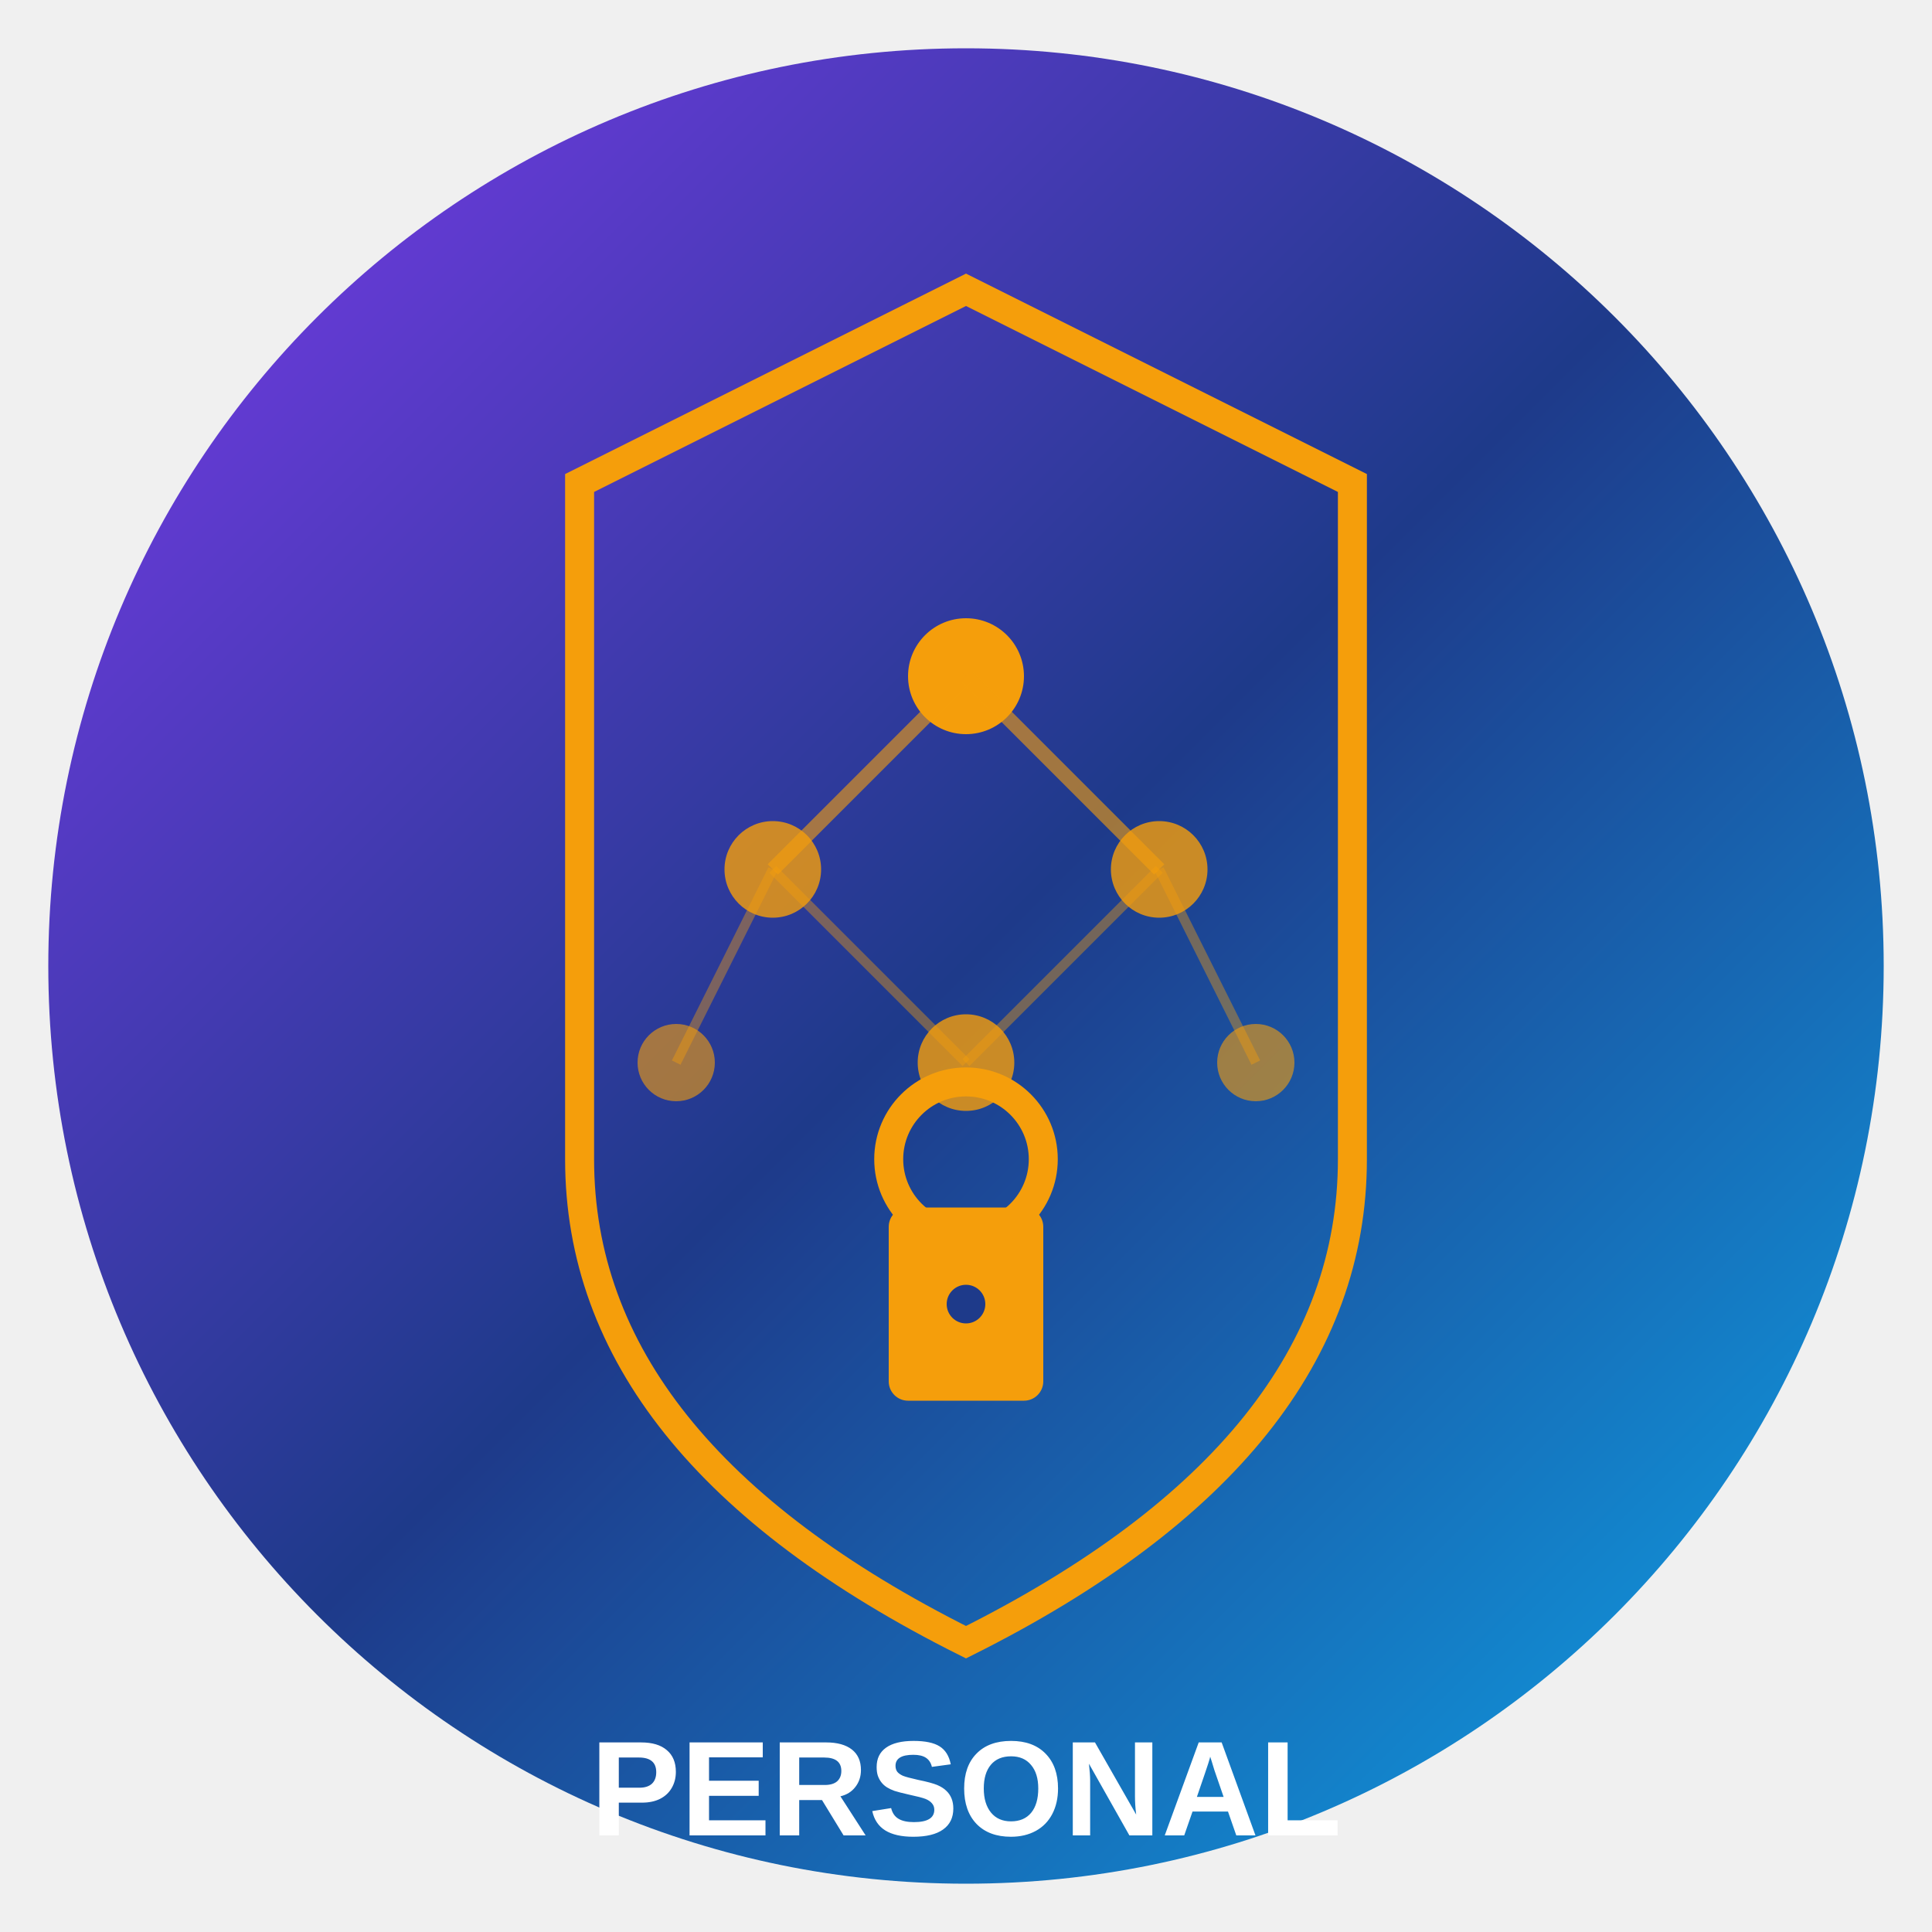
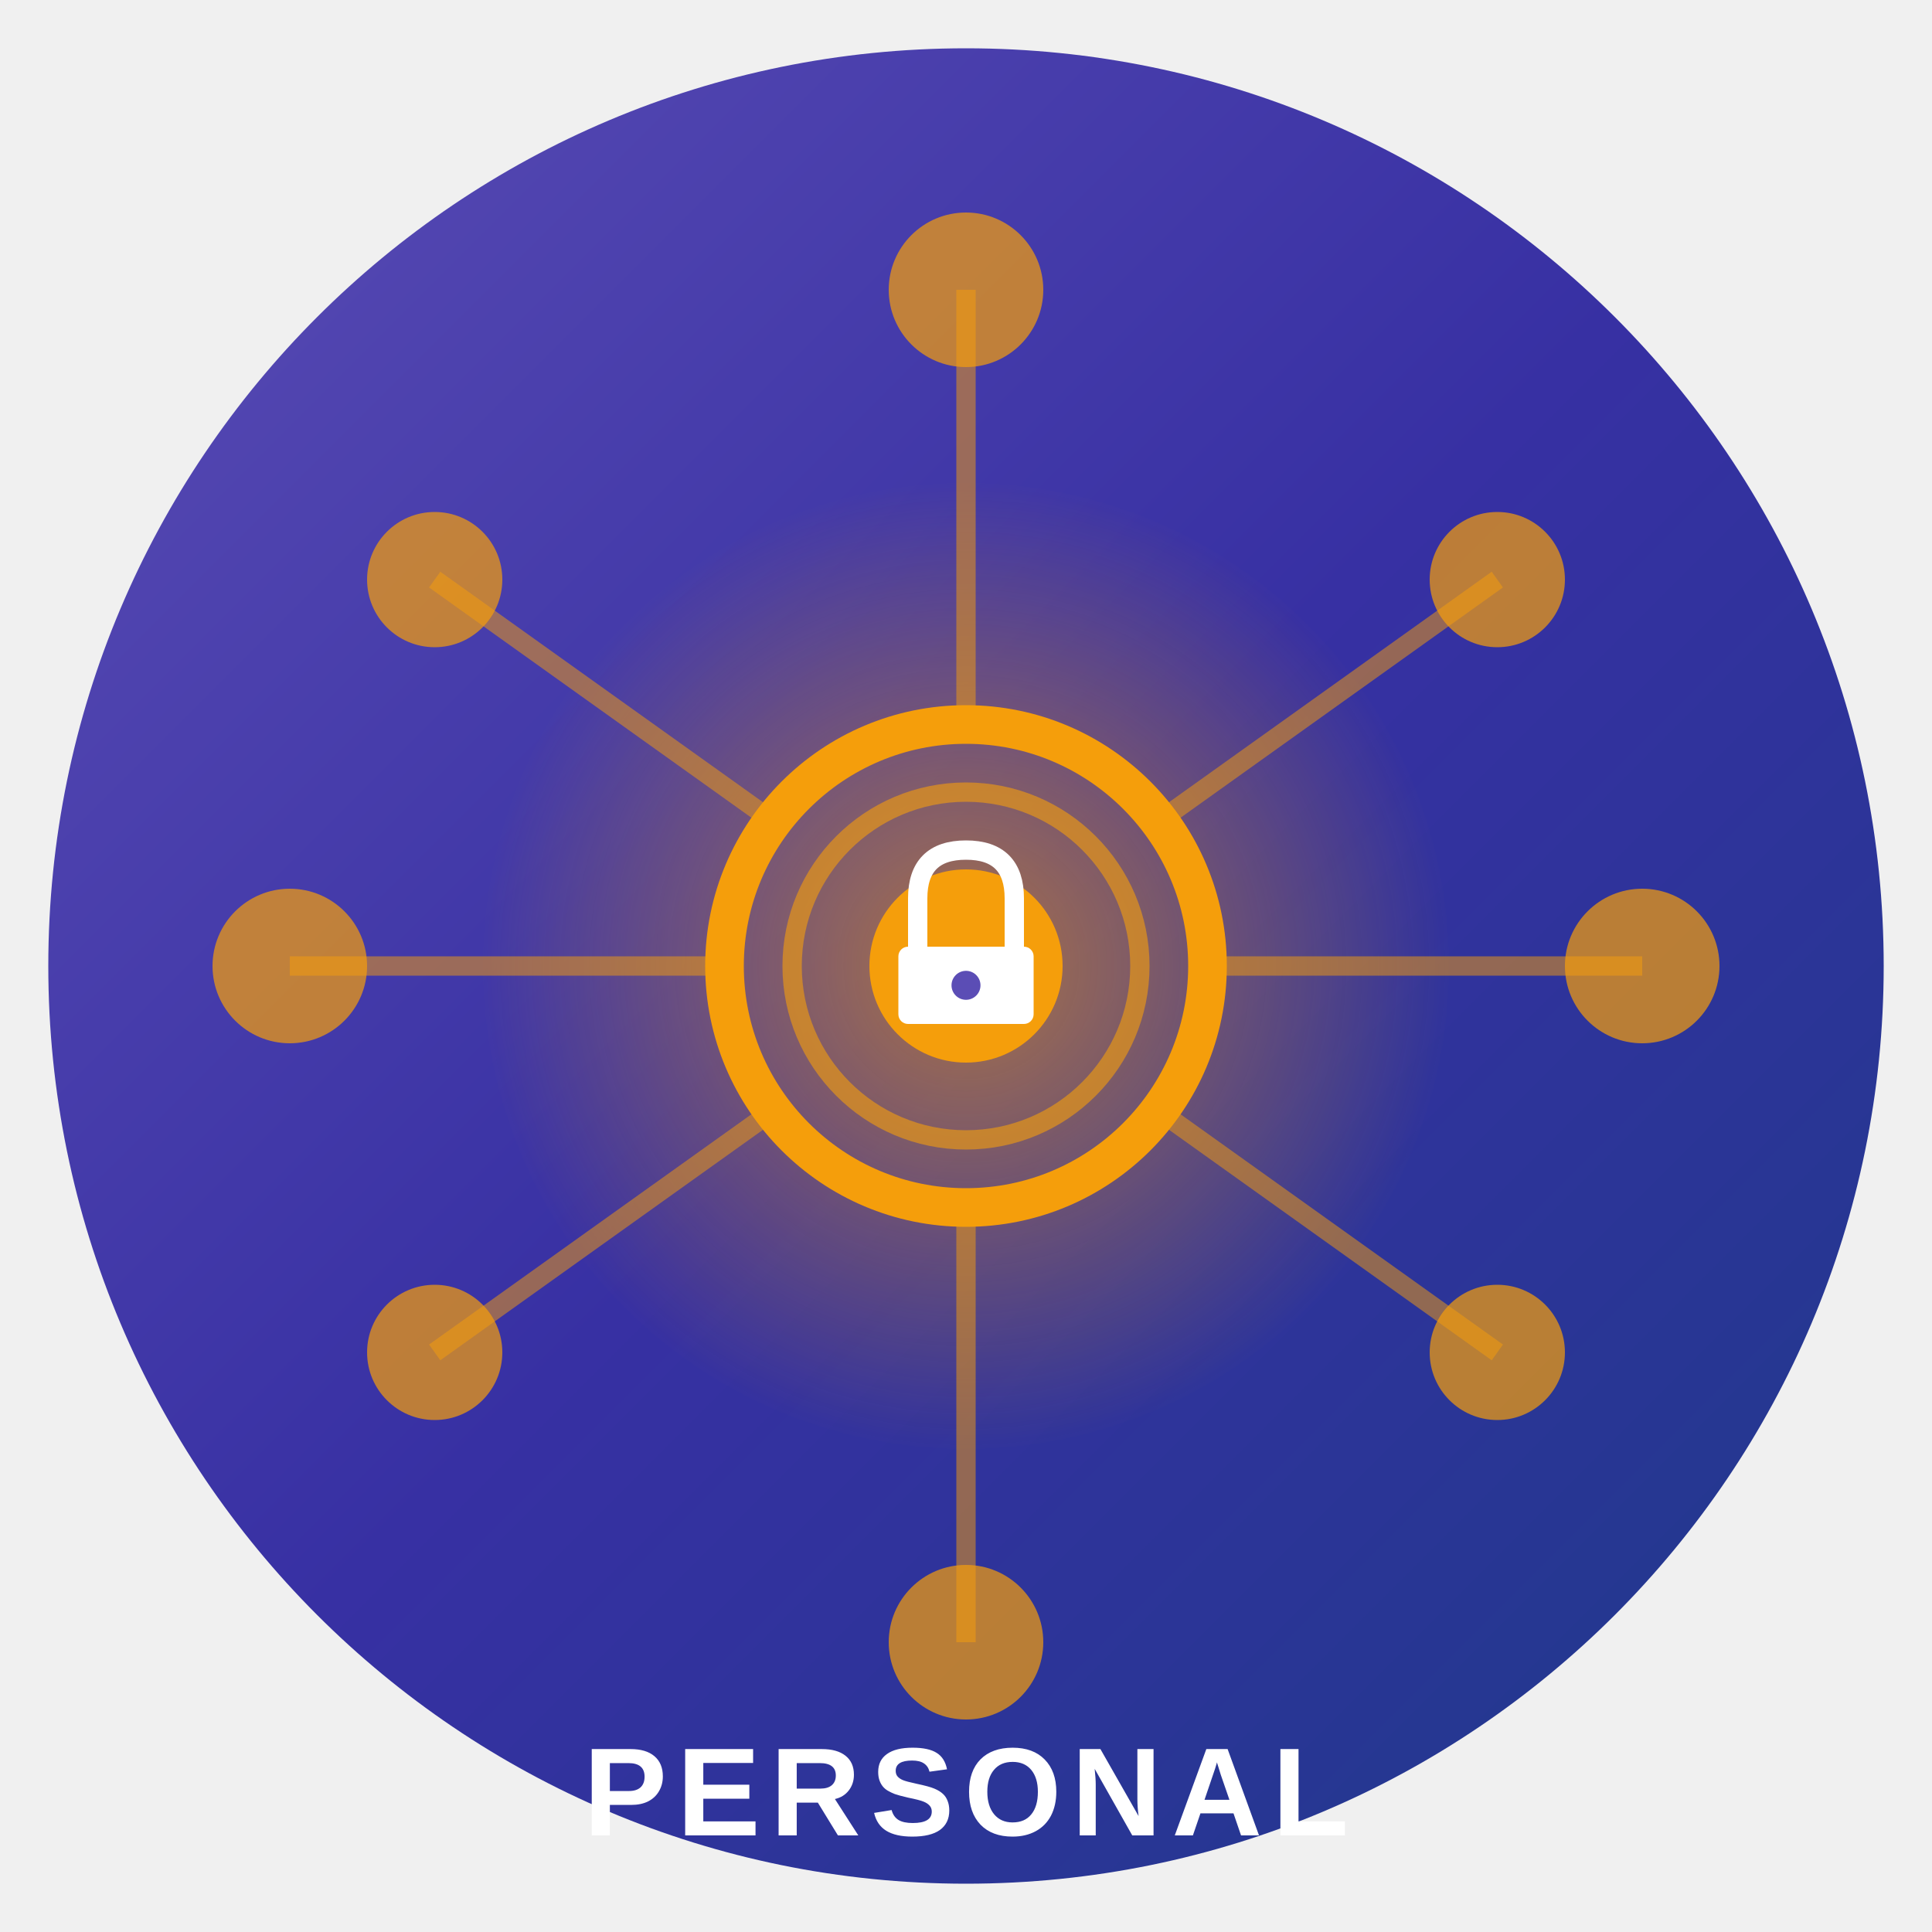
<svg xmlns="http://www.w3.org/2000/svg" width="200" height="200" viewBox="0 0 200 200">
  <defs>
    <linearGradient id="personalGrad" x1="0%" y1="0%" x2="100%" y2="100%">
-       <stop offset="0%" style="stop-color:#7C3AED;stop-opacity:1" />
-       <stop offset="50%" style="stop-color:#1E3A8A;stop-opacity:1" />
-       <stop offset="100%" style="stop-color:#0EA5E9;stop-opacity:1" />
+       <stop offset="0%" style="stop-color:#5B4DB5;stop-opacity:1" />
+       <stop offset="50%" style="stop-color:#3730A3;stop-opacity:1" />
+       <stop offset="100%" style="stop-color:#1E3A8A;stop-opacity:1" />
    </linearGradient>
+     <radialGradient id="coreGlow">
+       <stop offset="0%" style="stop-color:#F59E0B;stop-opacity:0.6" />
+       <stop offset="100%" style="stop-color:#F59E0B;stop-opacity:0" />
+     </radialGradient>
  </defs>
  <circle cx="100" cy="100" r="95" fill="url(#personalGrad)" />
-   <path d="M 100 30 L 140 50 L 140 120 Q 140 150 100 170 Q 60 150 60 120 L 60 50 Z" fill="none" stroke="#F59E0B" stroke-width="3" />
-   <circle cx="100" cy="70" r="6" fill="#F59E0B" />
-   <circle cx="80" cy="90" r="5" fill="#F59E0B" opacity="0.8" />
-   <circle cx="120" cy="90" r="5" fill="#F59E0B" opacity="0.8" />
-   <circle cx="70" cy="110" r="4" fill="#F59E0B" opacity="0.6" />
-   <circle cx="100" cy="110" r="5" fill="#F59E0B" opacity="0.8" />
-   <circle cx="130" cy="110" r="4" fill="#F59E0B" opacity="0.6" />
-   <line x1="100" y1="70" x2="80" y2="90" stroke="#F59E0B" stroke-width="1.5" opacity="0.6" />
-   <line x1="100" y1="70" x2="120" y2="90" stroke="#F59E0B" stroke-width="1.5" opacity="0.6" />
-   <line x1="80" y1="90" x2="70" y2="110" stroke="#F59E0B" stroke-width="1" opacity="0.4" />
-   <line x1="80" y1="90" x2="100" y2="110" stroke="#F59E0B" stroke-width="1" opacity="0.4" />
-   <line x1="120" y1="90" x2="100" y2="110" stroke="#F59E0B" stroke-width="1" opacity="0.4" />
-   <line x1="120" y1="90" x2="130" y2="110" stroke="#F59E0B" stroke-width="1" opacity="0.4" />
-   <rect x="92" y="125" width="16" height="20" rx="2" fill="#F59E0B" />
-   <circle cx="100" cy="120" r="8" fill="none" stroke="#F59E0B" stroke-width="3" />
-   <circle cx="100" cy="135" r="2" fill="#1E3A8A" />
-   <text x="100" y="190" font-family="Arial, sans-serif" font-size="14" font-weight="bold" fill="white" text-anchor="middle">PERSONAL</text>
+   <circle cx="100" cy="100" r="50" fill="url(#coreGlow)" />
+   <circle cx="100" cy="30" r="8" fill="#F59E0B" opacity="0.7" />
+   <circle cx="155" cy="60" r="7" fill="#F59E0B" opacity="0.7" />
+   <circle cx="170" cy="100" r="8" fill="#F59E0B" opacity="0.7" />
+   <circle cx="155" cy="140" r="7" fill="#F59E0B" opacity="0.7" />
+   <circle cx="100" cy="170" r="8" fill="#F59E0B" opacity="0.7" />
+   <circle cx="45" cy="140" r="7" fill="#F59E0B" opacity="0.7" />
+   <circle cx="30" cy="100" r="8" fill="#F59E0B" opacity="0.7" />
+   <circle cx="45" cy="60" r="7" fill="#F59E0B" opacity="0.7" />
+   <g stroke="#F59E0B" stroke-width="2" opacity="0.5">
+     <line x1="100" y1="30" x2="100" y2="75" />
+     <line x1="155" y1="60" x2="120" y2="85" />
+     <line x1="170" y1="100" x2="125" y2="100" />
+     <line x1="155" y1="140" x2="120" y2="115" />
+     <line x1="100" y1="170" x2="100" y2="125" />
+     <line x1="45" y1="140" x2="80" y2="115" />
+     <line x1="30" y1="100" x2="75" y2="100" />
+     <line x1="45" y1="60" x2="80" y2="85" />
+   </g>
+   <circle cx="100" cy="100" r="25" fill="none" stroke="#F59E0B" stroke-width="4" />
+   <circle cx="100" cy="100" r="18" fill="none" stroke="#F59E0B" stroke-width="2" opacity="0.6" />
+   <circle cx="100" cy="100" r="10" fill="#F59E0B" />
+   <path d="M 95 98 L 95 93 Q 95 88 100 88 Q 105 88 105 93 L 105 98" fill="none" stroke="white" stroke-width="2" />
+   <rect x="93" y="98" width="14" height="8" rx="1" fill="white" />
+   <circle cx="100" cy="102" r="1.5" fill="#5B4DB5" />
+   <text x="100" y="190" font-family="Arial, sans-serif" font-size="13" font-weight="bold" fill="white" text-anchor="middle" letter-spacing="1">PERSONAL</text>
</svg>
